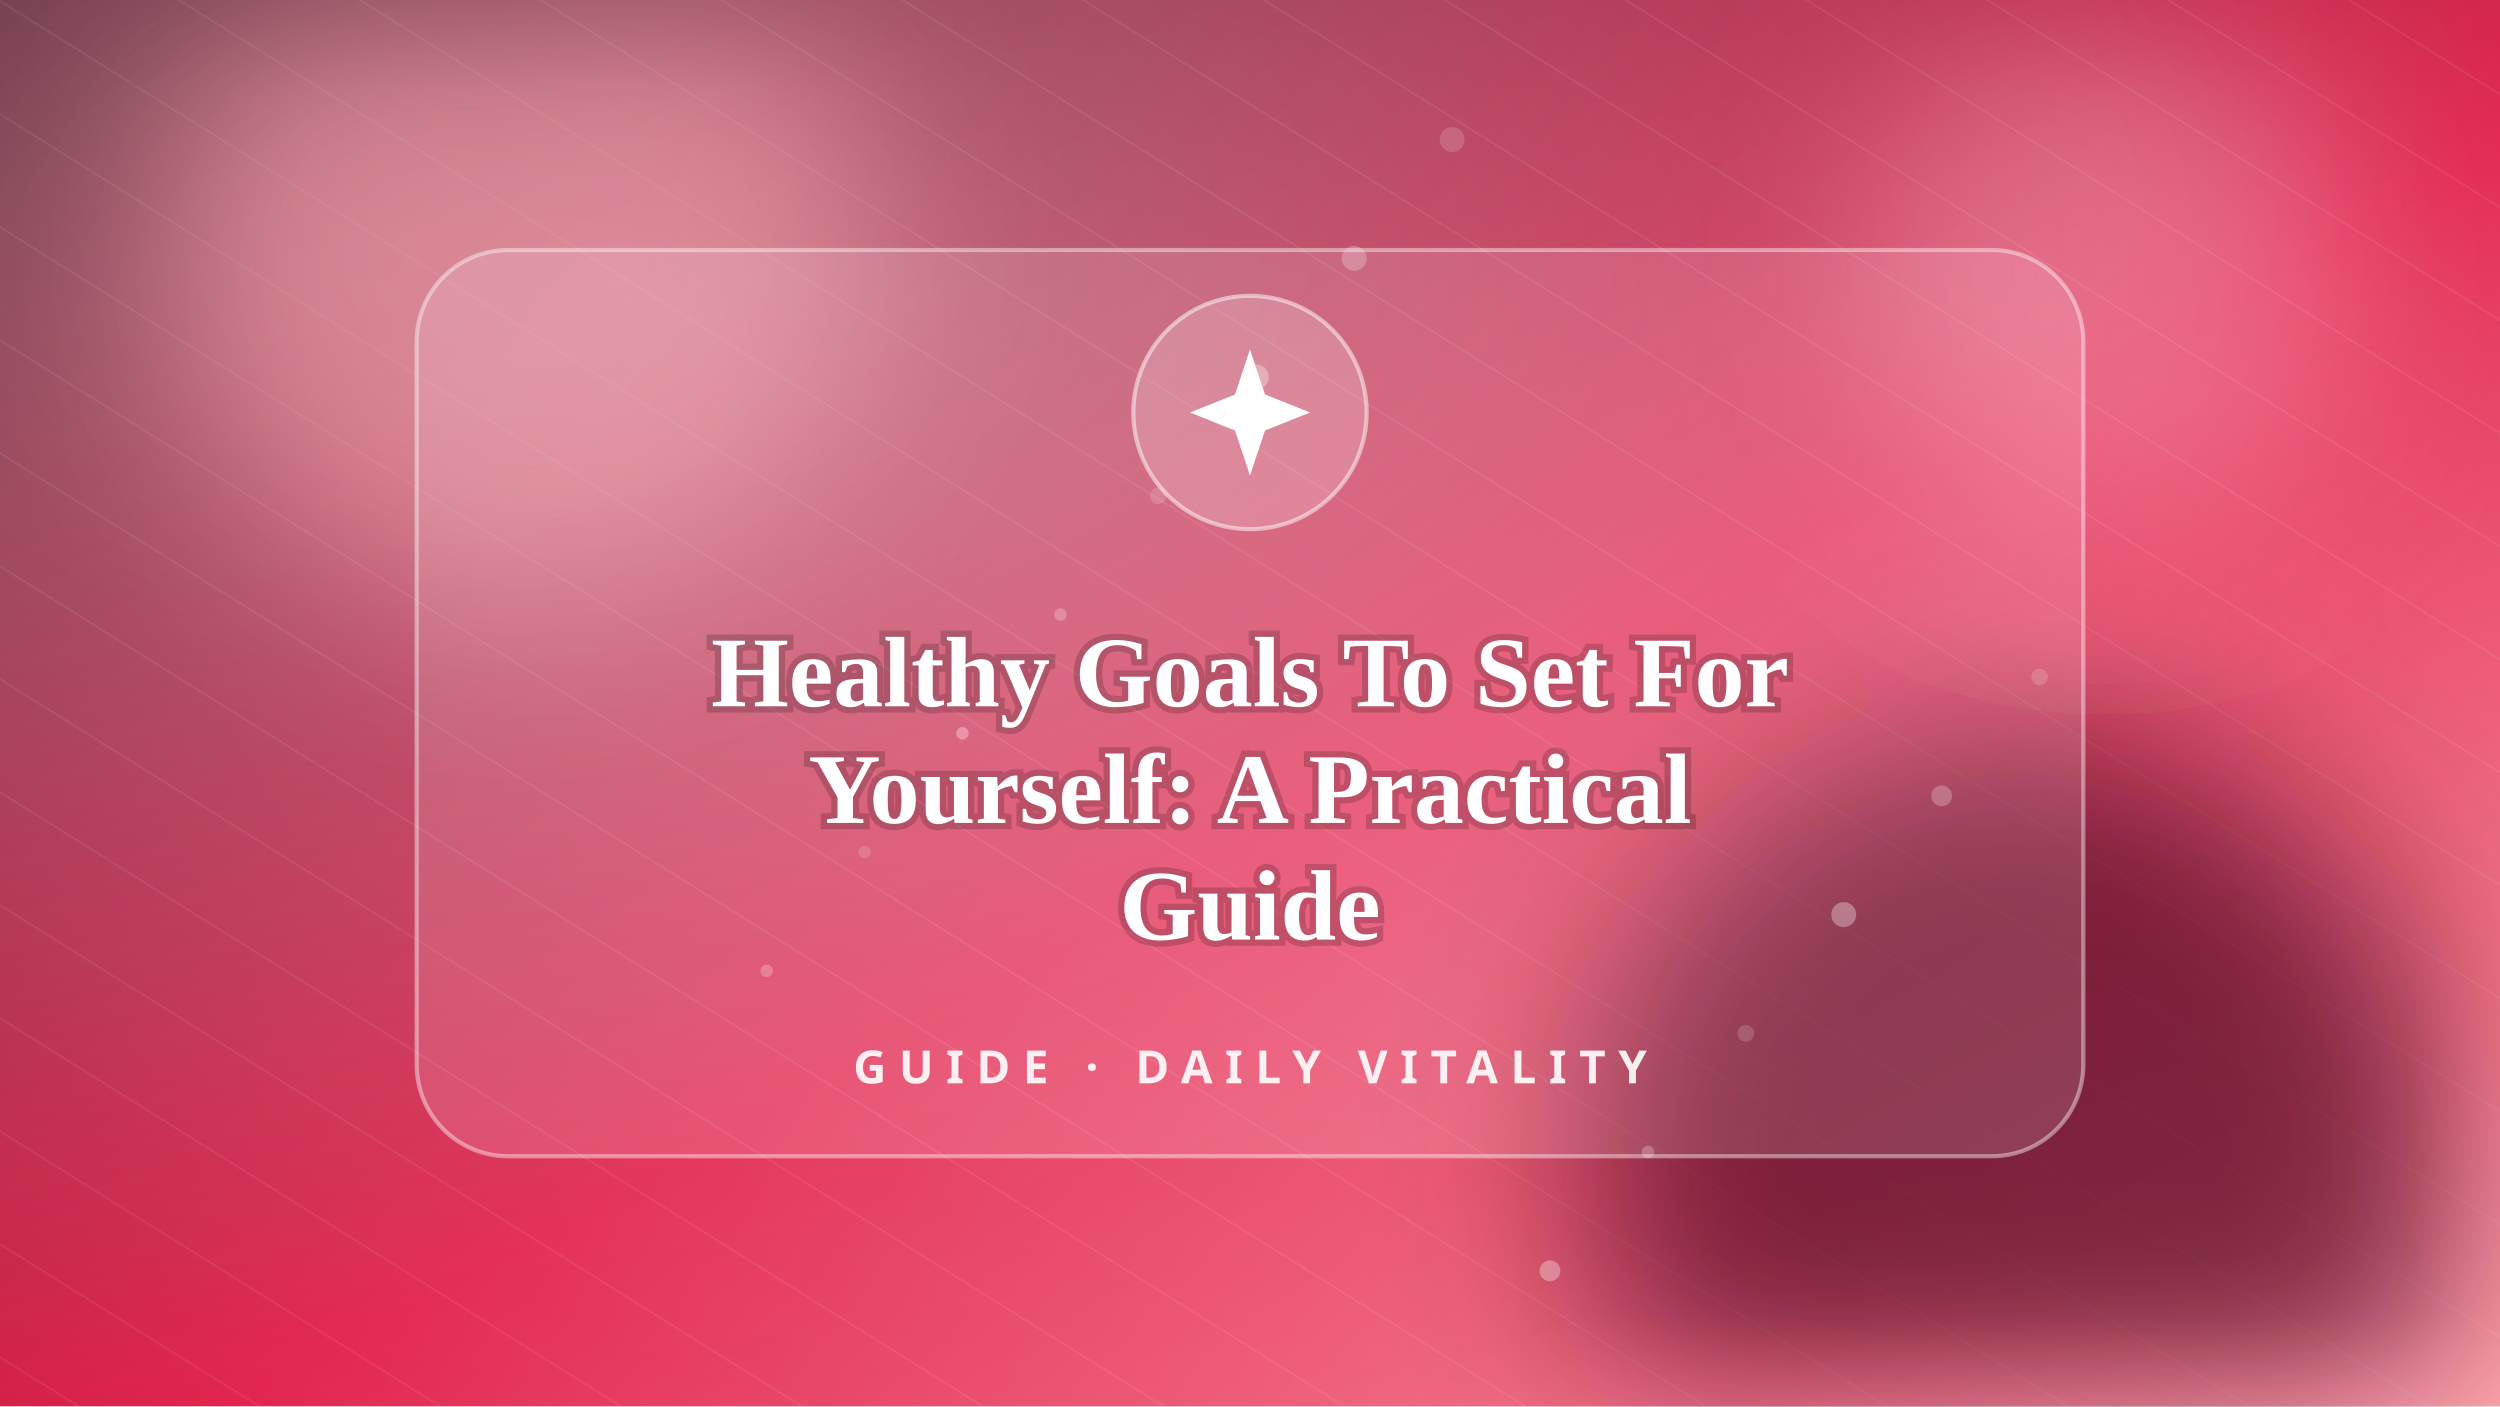
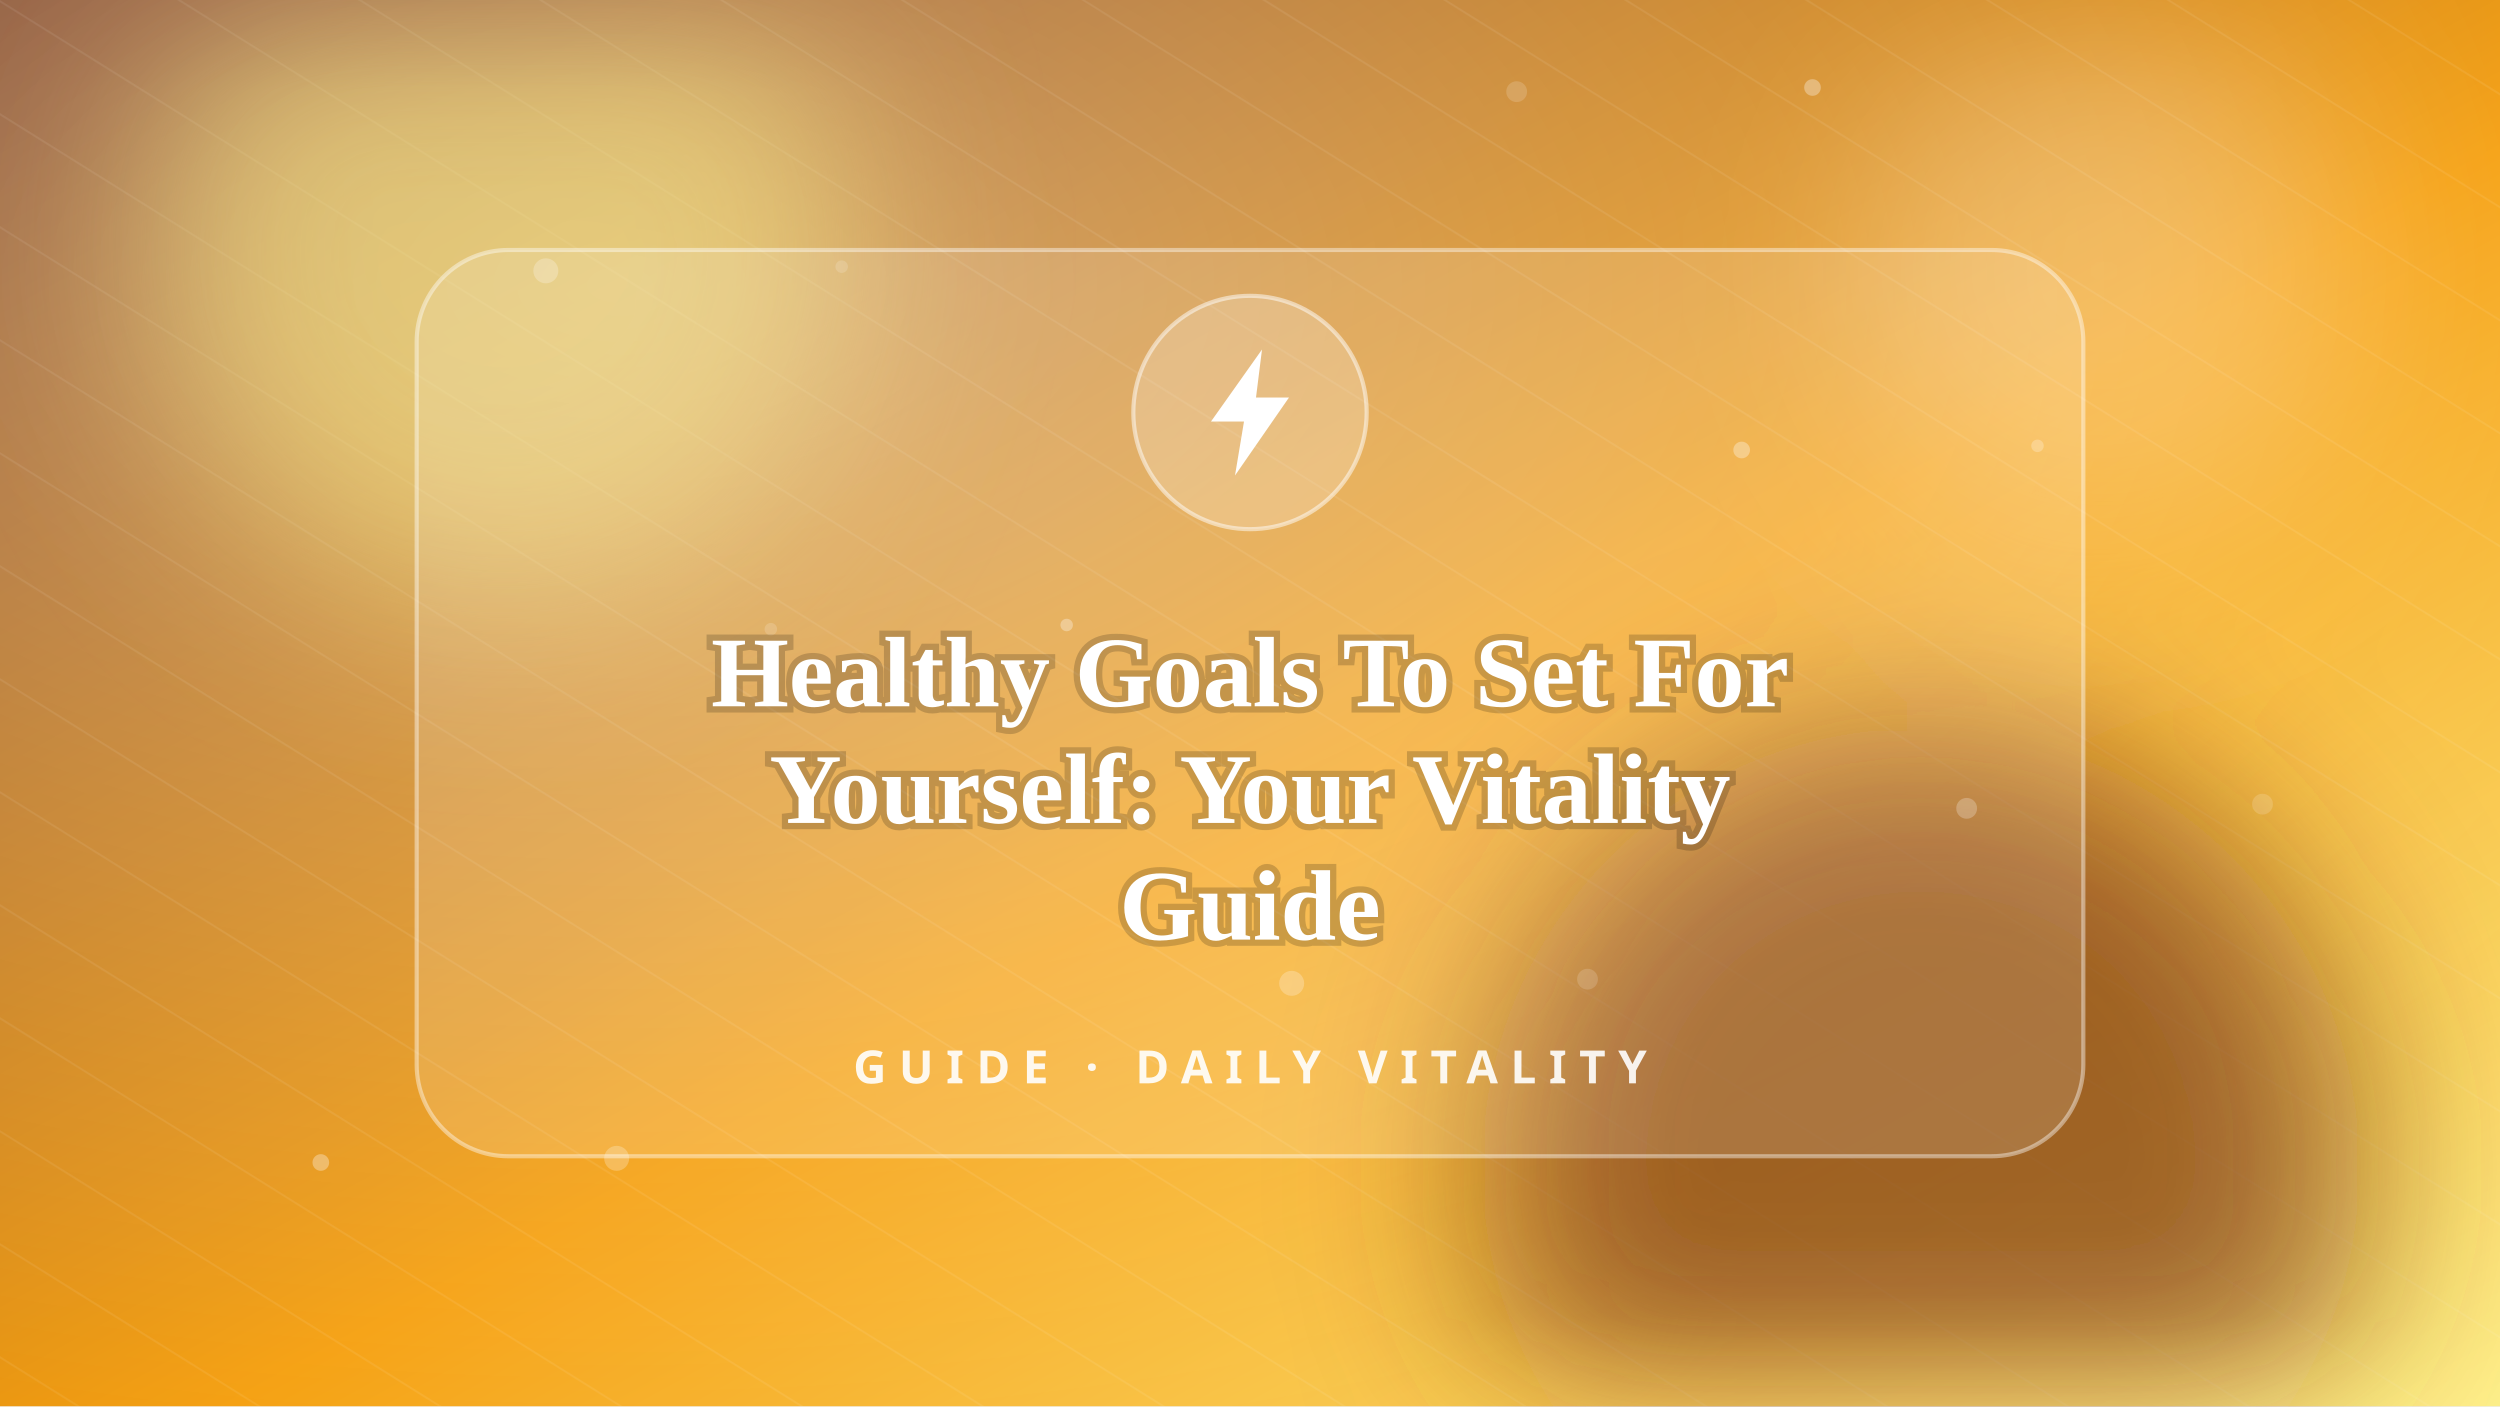
- <svg xmlns="http://www.w3.org/2000/svg" viewBox="0 0 1200 675" width="1200" height="675" role="img" aria-label="Healthy Goals To Set For Yourself: A Practical Guide">
+ <svg xmlns="http://www.w3.org/2000/svg" viewBox="0 0 1200 675" width="1200" height="675" role="img" aria-label="Healthy Goals To Set For Yourself: Your Vitality Guide">
  <defs>
-     <linearGradient id="a1yj2f2lb" x1="0" y1="0" x2="1" y2="1">
-       <stop offset="0" stop-color="#4c0519" />
-       <stop offset=".55" stop-color="#e11d48" />
-       <stop offset="1" stop-color="#fda4af" />
+     <linearGradient id="aj9sr5yb" x1="0" y1="0" x2="1" y2="1">
+       <stop offset="0" stop-color="#78350f" />
+       <stop offset=".55" stop-color="#f59e0b" />
+       <stop offset="1" stop-color="#fef08a" />
    </linearGradient>
-     <radialGradient id="a1yj2f2lr" cx=".25" cy=".2" r=".9">
+     <radialGradient id="aj9sr5yr" cx=".25" cy=".2" r=".9">
      <stop offset="0" stop-color="#fff" stop-opacity=".38" />
      <stop offset="1" stop-color="#fff" stop-opacity="0" />
    </radialGradient>
-     <filter id="a1yj2f2lf" x="-30%" y="-30%" width="160%" height="160%">
+     <filter id="aj9sr5yf" x="-30%" y="-30%" width="160%" height="160%">
      <feGaussianBlur stdDeviation="46" />
    </filter>
-     <pattern id="a1yj2f2lp" width="46" height="46" patternUnits="userSpaceOnUse" patternTransform="rotate(32)">
+     <pattern id="aj9sr5yp" width="46" height="46" patternUnits="userSpaceOnUse" patternTransform="rotate(32)">
      <path d="M0 0H46" stroke="#fff" stroke-opacity=".07" stroke-width="2" />
    </pattern>
  </defs>
-   <rect width="1200" height="675" fill="url(#a1yj2f2lb)" />
-   <rect width="1200" height="675" fill="url(#a1yj2f2lp)" />
-   <rect width="1200" height="675" fill="url(#a1yj2f2lr)" />
-   <g filter="url(#a1yj2f2lf)">
-     <circle cx="249" cy="120" r="170" fill="#fda4af" opacity=".55" />
-     <circle cx="969" cy="560" r="210" fill="#4c0519" opacity=".7" />
+   <rect width="1200" height="675" fill="url(#aj9sr5yb)" />
+   <rect width="1200" height="675" fill="url(#aj9sr5yp)" />
+   <rect width="1200" height="675" fill="url(#aj9sr5yr)" />
+   <g filter="url(#aj9sr5yf)">
+     <circle cx="242" cy="120" r="170" fill="#fef08a" opacity=".55" />
+     <circle cx="922" cy="560" r="210" fill="#78350f" opacity=".7" />
    <circle cx="1010" cy="130" r="120" fill="#fff" opacity=".25" />
  </g>
-   <circle cx="979" cy="325" r="4" fill="#fff" opacity="0.16" />
-   <circle cx="932" cy="382" r="5" fill="#fff" opacity="0.24" />
-   <circle cx="885" cy="439" r="6" fill="#fff" opacity="0.32" />
-   <circle cx="838" cy="496" r="4" fill="#fff" opacity="0.16" />
-   <circle cx="791" cy="553" r="3" fill="#fff" opacity="0.24" />
-   <circle cx="744" cy="610" r="5" fill="#fff" opacity="0.32" />
-   <circle cx="697" cy="67" r="6" fill="#fff" opacity="0.16" />
-   <circle cx="650" cy="124" r="6" fill="#fff" opacity="0.24" />
-   <circle cx="603" cy="181" r="6" fill="#fff" opacity="0.32" />
-   <circle cx="556" cy="238" r="4" fill="#fff" opacity="0.16" />
-   <circle cx="509" cy="295" r="3" fill="#fff" opacity="0.24" />
-   <circle cx="462" cy="352" r="3" fill="#fff" opacity="0.32" />
-   <circle cx="415" cy="409" r="3" fill="#fff" opacity="0.16" />
-   <circle cx="368" cy="466" r="3" fill="#fff" opacity="0.24" />
+   <circle cx="762" cy="470" r="5" fill="#fff" opacity="0.16" />
+   <circle cx="296" cy="556" r="6" fill="#fff" opacity="0.24" />
+   <circle cx="870" cy="42" r="4" fill="#fff" opacity="0.32" />
+   <circle cx="404" cy="128" r="3" fill="#fff" opacity="0.16" />
+   <circle cx="978" cy="214" r="3" fill="#fff" opacity="0.24" />
+   <circle cx="512" cy="300" r="3" fill="#fff" opacity="0.32" />
+   <circle cx="1086" cy="386" r="5" fill="#fff" opacity="0.16" />
+   <circle cx="620" cy="472" r="6" fill="#fff" opacity="0.24" />
+   <circle cx="154" cy="558" r="4" fill="#fff" opacity="0.32" />
+   <circle cx="728" cy="44" r="5" fill="#fff" opacity="0.16" />
+   <circle cx="262" cy="130" r="6" fill="#fff" opacity="0.24" />
+   <circle cx="836" cy="216" r="4" fill="#fff" opacity="0.32" />
+   <circle cx="370" cy="302" r="3" fill="#fff" opacity="0.16" />
+   <circle cx="944" cy="388" r="5" fill="#fff" opacity="0.24" />
  <rect x="200" y="120" width="800" height="435" rx="44" fill="#fff" fill-opacity=".13" stroke="#fff" stroke-opacity=".42" stroke-width="2" />
  <g transform="translate(552 150)" fill="#fff" color="#fff">
    <circle cx="48" cy="48" r="56" fill="#fff" fill-opacity=".2" stroke="#fff" stroke-opacity=".5" stroke-width="2" />
    <g transform="translate(12 12) scale(.72)">
-       <path d="M50 8l10 30 30 12-30 12-10 30-10-30-30-12 30-12z" />
+       <path d="M58 8L24 56h22l-6 36 36-52H54z" />
    </g>
  </g>
  <text x="600" y="339" text-anchor="middle" font-family="Georgia,'Times New Roman',serif" font-size="48" font-weight="700" fill="#fff" style="paint-order:stroke" stroke="#000" stroke-opacity=".18" stroke-width="6">Healthy Goals To Set For</text>
-   <text x="600" y="395" text-anchor="middle" font-family="Georgia,'Times New Roman',serif" font-size="48" font-weight="700" fill="#fff" style="paint-order:stroke" stroke="#000" stroke-opacity=".18" stroke-width="6">Yourself: A Practical</text>
+   <text x="600" y="395" text-anchor="middle" font-family="Georgia,'Times New Roman',serif" font-size="48" font-weight="700" fill="#fff" style="paint-order:stroke" stroke="#000" stroke-opacity=".18" stroke-width="6">Yourself: Your Vitality</text>
  <text x="600" y="451" text-anchor="middle" font-family="Georgia,'Times New Roman',serif" font-size="48" font-weight="700" fill="#fff" style="paint-order:stroke" stroke="#000" stroke-opacity=".18" stroke-width="6">Guide</text>
  <text x="600" y="520" text-anchor="middle" font-family="system-ui,Segoe UI,sans-serif" font-size="22" font-weight="700" letter-spacing="6" fill="#fff" opacity=".9">GUIDE · DAILY VITALITY</text>
</svg>
